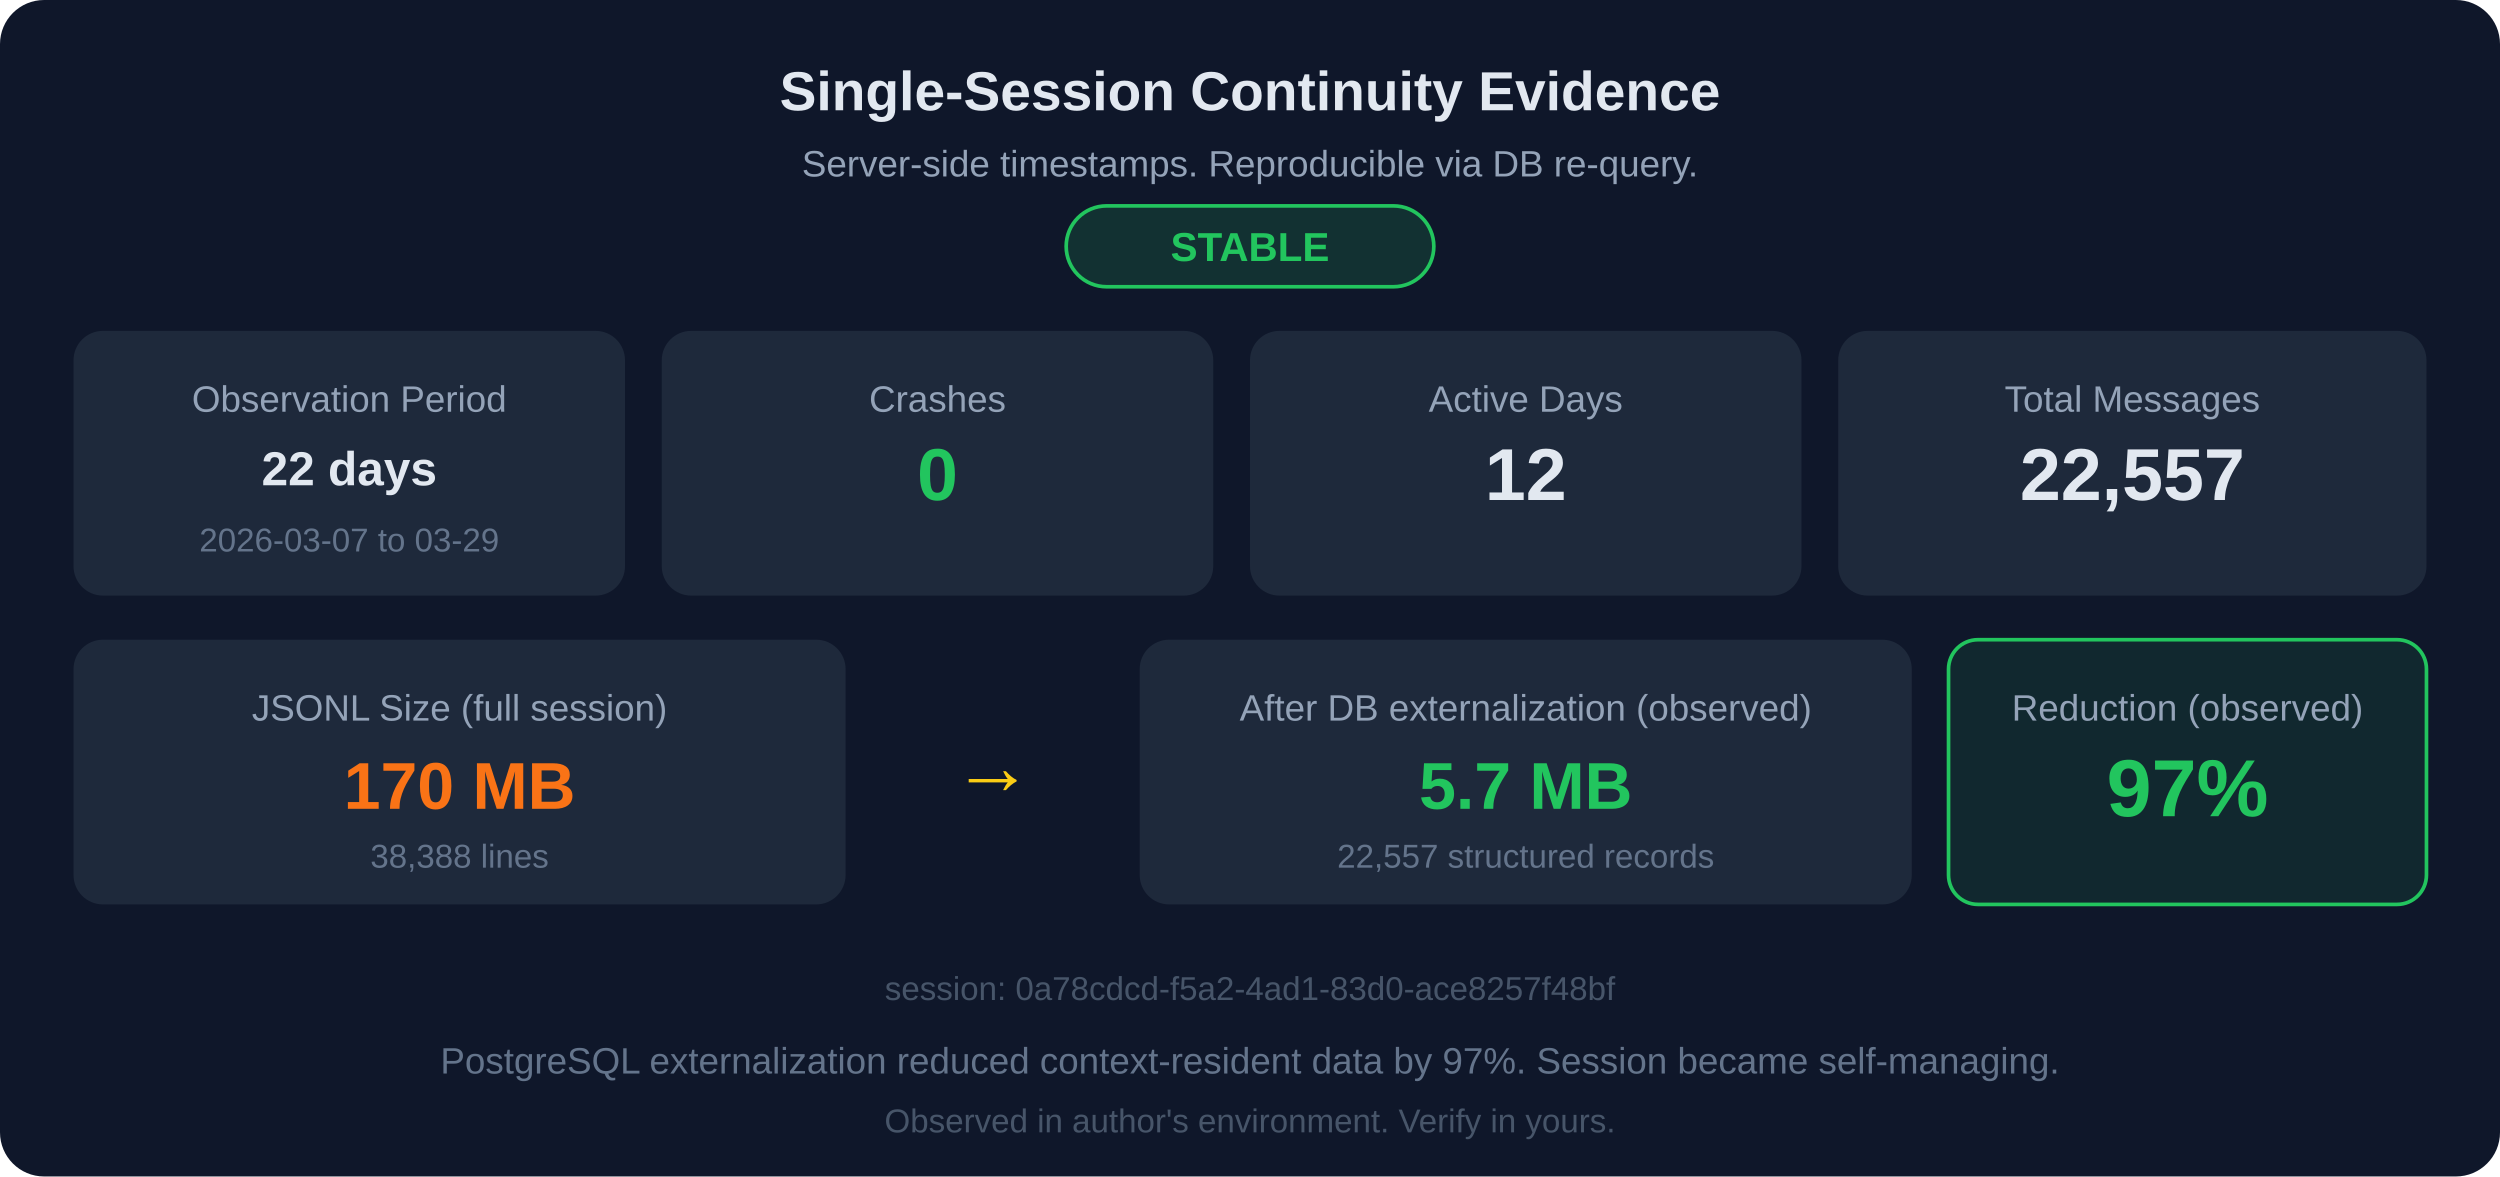
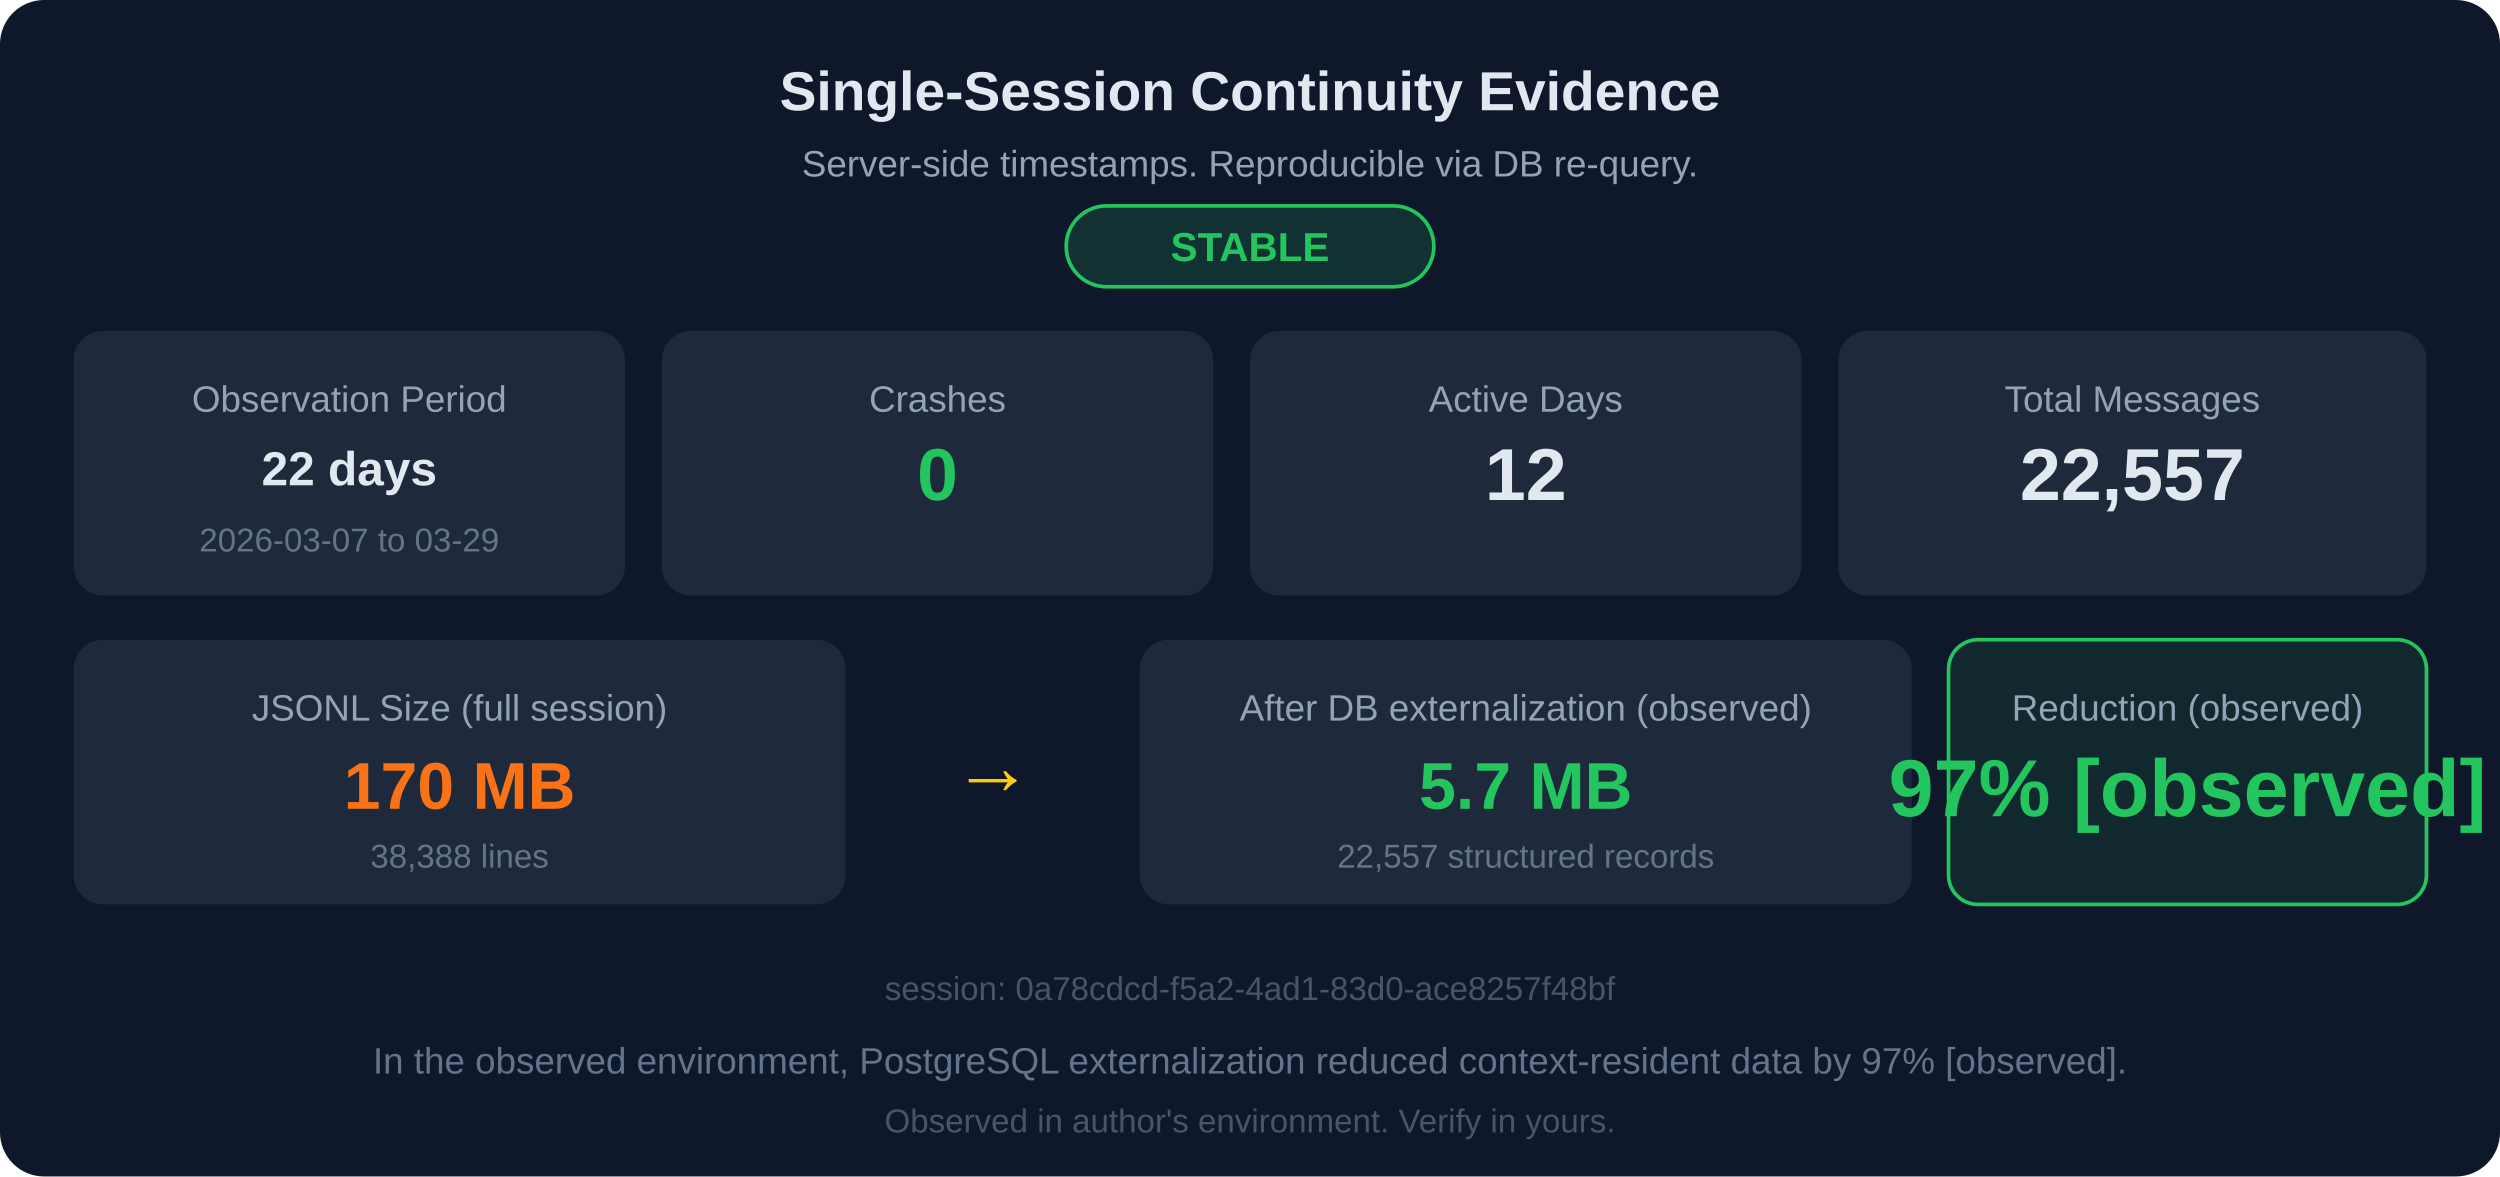
<svg xmlns="http://www.w3.org/2000/svg" viewBox="0 0 680 320" font-family="Segoe UI, Arial, sans-serif">
  <rect width="680" height="320" fill="#0f172a" rx="12" />
  <text x="340" y="30" text-anchor="middle" fill="#e2e8f0" font-size="15" font-weight="600">Single-Session Continuity Evidence</text>
  <text x="340" y="48" text-anchor="middle" fill="#94a3b8" font-size="10">Server-side timestamps. Reproducible via DB re-query.</text>
  <rect x="290" y="56" width="100" height="22" fill="#22c55e" fill-opacity="0.15" rx="11" stroke="#22c55e" stroke-width="1" />
  <text x="340" y="71" text-anchor="middle" fill="#22c55e" font-size="11" font-weight="600">STABLE</text>
  <rect x="20" y="90" width="150" height="72" fill="#1e293b" rx="8" />
  <text x="95" y="112" text-anchor="middle" fill="#94a3b8" font-size="10">Observation Period</text>
  <text x="95" y="132" text-anchor="middle" fill="#e2e8f0" font-size="13" font-weight="600">22 days</text>
  <text x="95" y="150" text-anchor="middle" fill="#64748b" font-size="9">2026-03-07 to 03-29</text>
  <rect x="180" y="90" width="150" height="72" fill="#1e293b" rx="8" />
  <text x="255" y="112" text-anchor="middle" fill="#94a3b8" font-size="10">Crashes</text>
  <text x="255" y="136" text-anchor="middle" fill="#22c55e" font-size="20" font-weight="700">0</text>
  <rect x="340" y="90" width="150" height="72" fill="#1e293b" rx="8" />
  <text x="415" y="112" text-anchor="middle" fill="#94a3b8" font-size="10">Active Days</text>
  <text x="415" y="136" text-anchor="middle" fill="#e2e8f0" font-size="20" font-weight="600">12</text>
  <rect x="500" y="90" width="160" height="72" fill="#1e293b" rx="8" />
  <text x="580" y="112" text-anchor="middle" fill="#94a3b8" font-size="10">Total Messages</text>
  <text x="580" y="136" text-anchor="middle" fill="#e2e8f0" font-size="20" font-weight="600">22,557</text>
  <rect x="20" y="174" width="210" height="72" fill="#1e293b" rx="8" />
  <text x="125" y="196" text-anchor="middle" fill="#94a3b8" font-size="10">JSONL Size (full session)</text>
  <text x="125" y="220" text-anchor="middle" fill="#f97316" font-size="18" font-weight="600">170 MB</text>
  <text x="125" y="236" text-anchor="middle" fill="#64748b" font-size="9">38,388 lines</text>
  <rect x="240" y="174" width="60" height="72" fill="none" />
  <text x="270" y="216" text-anchor="middle" fill="#facc15" font-size="22">→</text>
  <rect x="310" y="174" width="210" height="72" fill="#1e293b" rx="8" />
  <text x="415" y="196" text-anchor="middle" fill="#94a3b8" font-size="10">After DB externalization (observed)</text>
  <text x="415" y="220" text-anchor="middle" fill="#22c55e" font-size="18" font-weight="600">5.7 MB</text>
  <text x="415" y="236" text-anchor="middle" fill="#64748b" font-size="9">22,557 structured records</text>
  <rect x="530" y="174" width="130" height="72" fill="#22c55e" fill-opacity="0.1" rx="8" stroke="#22c55e" stroke-width="1" />
  <text x="595" y="196" text-anchor="middle" fill="#94a3b8" font-size="10">Reduction (observed)</text>
-   <text x="595" y="222" text-anchor="middle" fill="#22c55e" font-size="22" font-weight="700">97%</text>
+   <text x="595" y="222" text-anchor="middle" fill="#22c55e" font-size="22" font-weight="700">97% [observed]</text>
  <text x="340" y="272" text-anchor="middle" fill="#475569" font-size="9">session: 0a78cdcd-f5a2-4ad1-83d0-ace8257f48bf</text>
-   <text x="340" y="292" text-anchor="middle" fill="#64748b" font-size="10">PostgreSQL externalization reduced context-resident data by 97%. Session became self-managing.</text>
+   <text x="340" y="292" text-anchor="middle" fill="#64748b" font-size="10">In the observed environment, PostgreSQL externalization reduced context-resident data by 97% [observed].</text>
  <text x="340" y="308" text-anchor="middle" fill="#475569" font-size="9">Observed in author's environment. Verify in yours.</text>
</svg>
